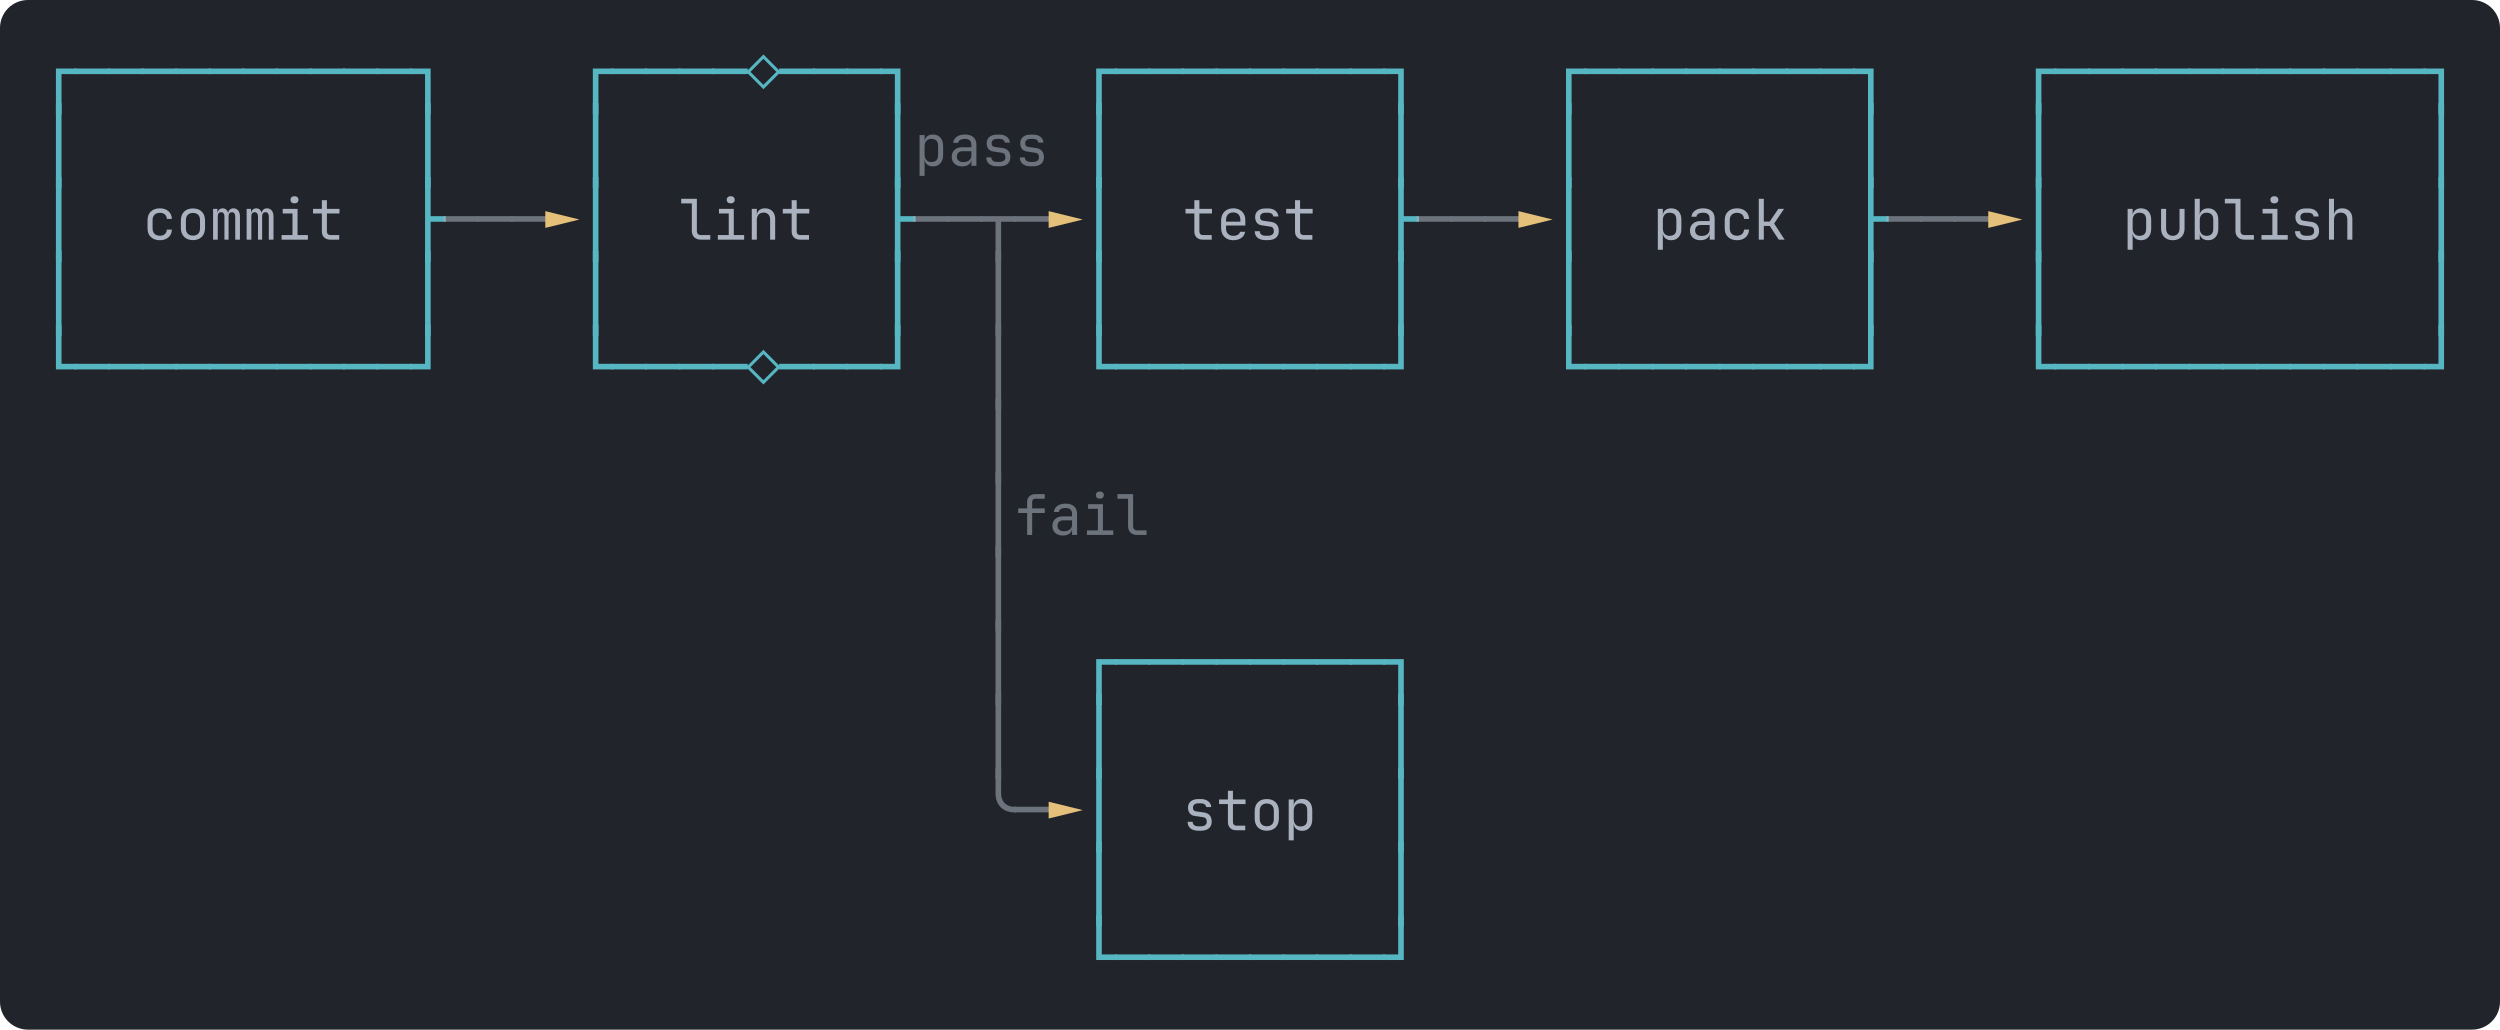
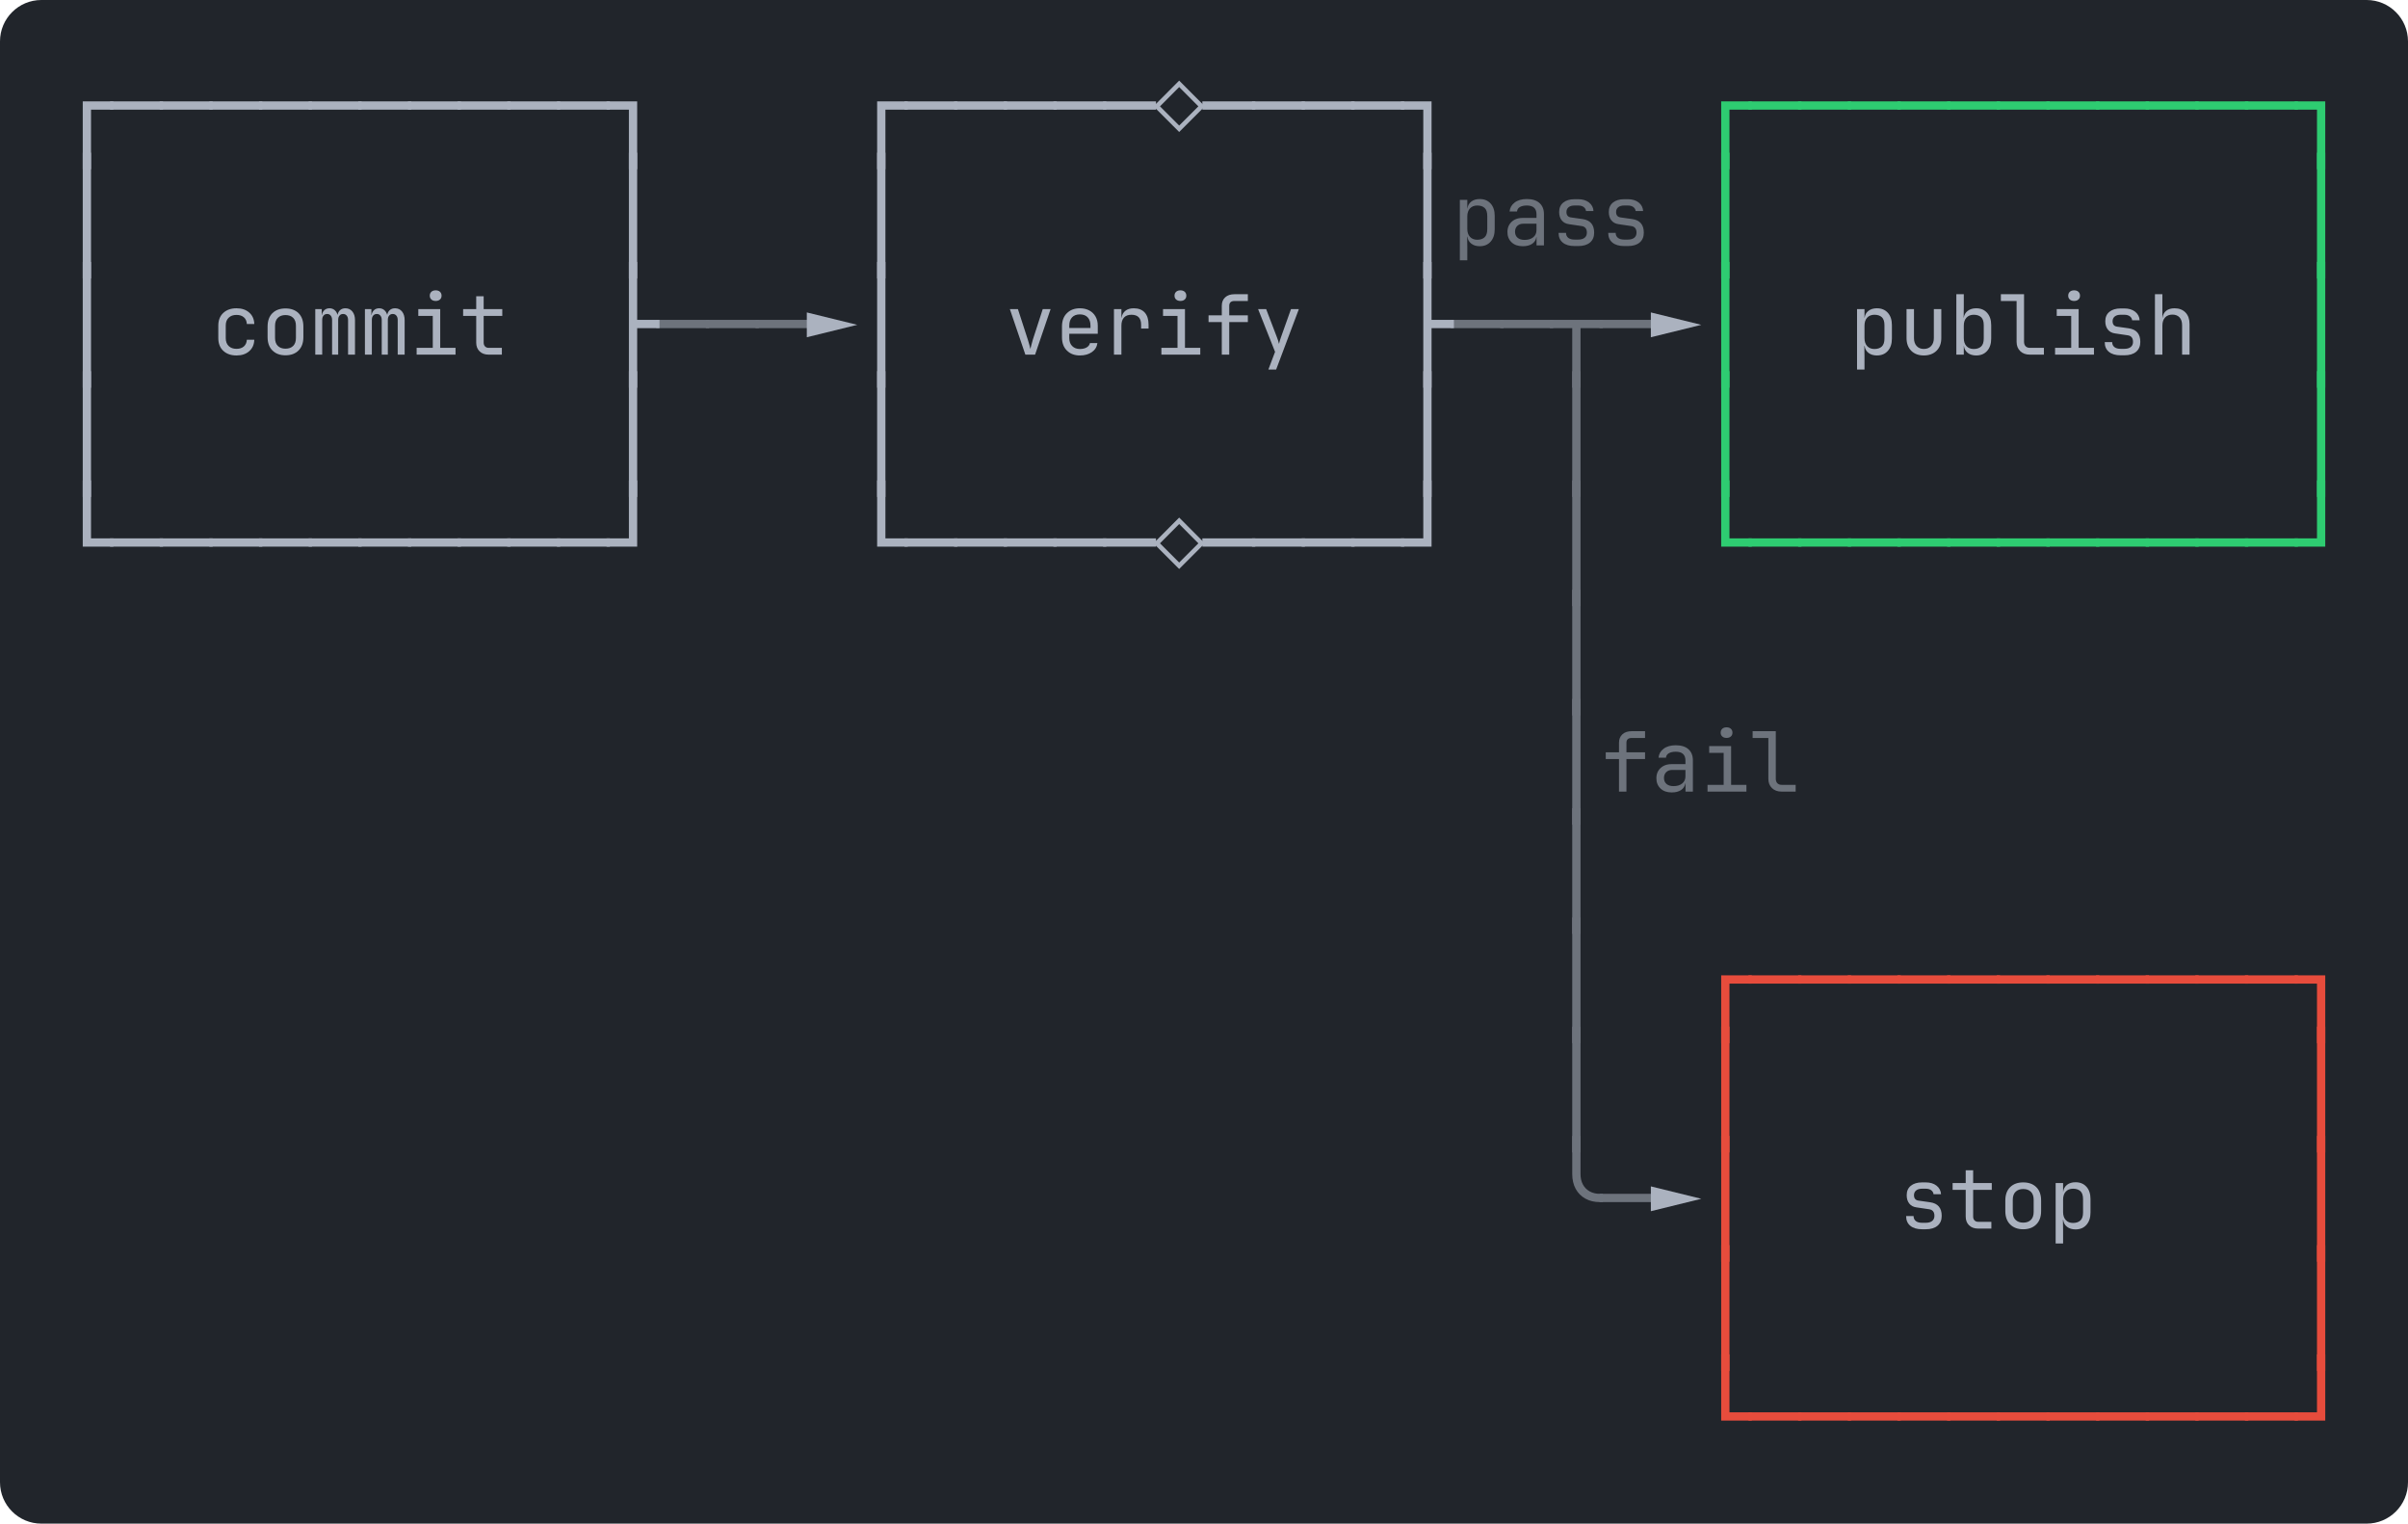
- <svg xmlns="http://www.w3.org/2000/svg" xmlns:xlink="http://www.w3.org/1999/xlink" width="715.2" height="294.56" viewBox="0 0 715.2 294.56" font-family="Apple Color Emoji, Segoe UI Emoji, Noto Color Emoji, sans-serif">
+ <svg xmlns="http://www.w3.org/2000/svg" xmlns:xlink="http://www.w3.org/1999/xlink" width="465.6" height="294.56" viewBox="0 0 465.6 294.56" font-family="Apple Color Emoji, Segoe UI Emoji, Noto Color Emoji, sans-serif">
  <defs>
    <path id="a" d="M5.6 6.4H4V-6.72H9.92v1.6H5.6" />
    <path id="b" d="M9.92-5.12H-.32v-1.6H9.92" />
    <path id="c" d="M5.6 6.4H4V-5.12H-.32v-1.6H5.6" />
    <path id="d" d="M9.76-5.76L4.8-.8-.16-5.76 4.8-10.74 9.76-5.76m-8.67 0L4.8-2.05 8.51-5.76 4.8-9.49" />
    <path id="e" d="M5.6 6.4H4V-17.92H5.6" />
    <path id="f" d="M2.91 2.88H1.47V-8.8H2.91v1.68h.02q.11-.86.75-1.35t1.63-.49q1.33 0 2.11.87.79.87.79 2.39v2.58q0 1.52-.79 2.4-.78.88-2.11.88-.99 0-1.63-.5-.64-.49-.75-1.34H2.88l.03 2V2.88M4.83-1.09q.91 0 1.43-.48.51-.48.51-1.55V-5.68q0-1.09-.51-1.56-.52-.47-1.43-.47-.88 0-1.4.56T2.91-5.6v2.4q0 .99.52 1.55t1.4.56" />
    <path id="g" d="M4.03.16Q2.67.16 1.87-.6t-.8-1.99q0-.82.37-1.43.37-.6 1.02-.95.66-.34 1.51-.34H6.69V-6q0-1.71-1.87-1.71-.84 0-1.35.3-.51.31-.54.85H1.49q.08-1.04.97-1.72.88-.68 2.36-.68 1.6 0 2.45.77.86.77.86 2.14V0H6.7V-1.6H6.67q-.13.82-.81 1.29-.69.47-1.83.47m.35-1.22q1.06 0 1.68-.51.63-.51.63-1.39V-4.19H4.13q-.71 0-1.15.42-.44.43-.44 1.13 0 .74.49 1.16t1.35.42" />
    <path id="h" d="M5.15.13h-.7Q2.98.13 2.17-.54q-.81-.66-.81-1.88H2.8q0 .61.43.96.43.34 1.22.34h.7q.8 0 1.24-.35t.44-.99q0-1.14-1.04-1.28L3.36-4.1q-.9-.12-1.39-.74-.5-.62-.5-1.62 0-1.16.79-1.81.8-.66 2.19-.66h.7q1.28 0 2.09.63.81.64.87 1.66H6.66q-.04-.46-.44-.77-.41-.3-1.07-.3h-.7q-.74 0-1.15.33-.42.34-.42.92 0 .92.85 1.05L6-5.09q2.24.32 2.24 2.63 0 1.23-.81 1.91T5.15.13" />
    <path id="i" d="M4.93.16q-1.6 0-2.56-.9-.96-.89-.96-2.46V-5.6q0-1.57.96-2.46.96-.9 2.56-.9 1.52 0 2.45.82.94.81.99 2.22H6.93q-.05-.85-.58-1.3-.53-.46-1.42-.46-.95 0-1.51.54-.57.53-.57 1.52V-3.2q0 .99.57 1.54.56.54 1.51.54.89 0 1.42-.46.53-.47.58-1.3H8.37Q8.32-1.47 7.38-.66 6.45.16 4.93.16" />
    <path id="j" d="M4.8.13Q3.22.13 2.28-.8T1.34-3.39V-5.41q0-1.68.93-2.6T4.8-8.93t2.53.92.93 2.6v2.02q0 1.66-.94 2.59T4.8.13m0-1.28q.94 0 1.48-.53t.54-1.55V-5.57q0-1.02-.54-1.55T4.8-7.65q-.93 0-1.47.53-.55.53-.55 1.55v2.34q0 1.02.55 1.55.54.53 1.47.53" />
    <path id="k" d="M2.3 0H.96V-8.8H2.21v1.17h.03q.08-.59.47-.96t1-.37q.58 0 .98.34.4.33.57.91h.02q.11-.58.5-.91.4-.34 1-.34.85 0 1.36.63.5.63.5 1.64V0H7.3V-6.7q0-.53-.26-.84-.26-.32-.7-.32t-.69.31q-.26.3-.26.83V0H4.21V-6.7q0-.53-.26-.84-.25-.32-.69-.32t-.7.31q-.26.3-.26.83" />
    <path id="l" d="M8.88 0H1.36V-1.31H4.48V-7.49H1.68V-8.8H5.92v7.49H8.88V0M5.04-10.38q-.53 0-.83-.28-.31-.27-.31-.73 0-.48.31-.76.3-.28.83-.28t.83.28q.31.28.31.76 0 .46-.31.73-.3.28-.83.28" />
    <path id="m" d="M8.24 0H5.68Q4.59 0 3.94-.63q-.66-.63-.66-1.69V-7.49H.75V-8.8H3.28v-2.48H4.72V-8.8h3.6v1.31H4.72v5.17q0 .45.26.73.27.28.7.28H8.24" />
    <path id="n" d="M5.6 6.4H4V-17.92H5.6v11.2H9.92v1.6H5.6" />
    <path id="o" d="M9.76-5.76L0-3.36v-4.8" />
-     <path id="p" d="M8.8 0H6.08Q4.91 0 4.22-.68q-.7-.68-.7-1.8v-7.89H.48v-1.31H4.96v9.2q0 .54.3.86.31.31.82.31H8.8" />
-     <path id="q" d="M2.91 0H1.47V-8.8H2.91v1.68h.02q.11-.88.72-1.36t1.61-.48q1.33 0 2.12.82.78.81.78 2.22V0H6.72V-5.66q0-1.01-.5-1.55-.51-.53-1.37-.53-.9 0-1.42.56T2.91-5.6" />
-     <path id="r" d="M5.6 6.4H4V-5.12H-.32v-1.6H9.92v1.6H5.6" />
-     <path id="s" d="M4.8.16Q3.25.16 2.3-.78q-.96-.93-.96-2.58V-5.44q0-1.65.96-2.58.95-.94 2.5-.94 1.04 0 1.82.42.77.41 1.2 1.16.44.76.44 1.78v1.57H2.75v.83q0 .98.56 1.54.56.57 1.49.57.8 0 1.32-.31t.63-.84H8.19Q8.05-1.14 7.12-.49T4.8.16M2.75-5.6v.45h4.1V-5.6q0-1.04-.54-1.61-.53-.57-1.51-.57t-1.51.57q-.54.57-.54 1.61" />
-     <path id="t" d="M2.99 0H1.55V-11.68H2.99v6.51H4.67L7.14-8.8H8.78L5.95-4.61 8.94 0H7.26L4.7-3.92H2.99" />
-     <path id="u" d="M4.78.16q-1.52 0-2.43-.9-.91-.91-.91-2.46V-8.8H2.88v5.6q0 .96.51 1.53t1.39.57q.9 0 1.42-.57T6.72-3.2V-8.8H8.16v5.6q0 1.55-.93 2.46-.93.9-2.45.9" />
-     <path id="v" d="M5.31.16q-.99 0-1.63-.49T2.93-1.68H2.91V0H1.47V-11.68H2.91v2.56l-.03 2H2.9q.12-.85.77-1.34.65-.5 1.64-.5 1.33 0 2.11.88.79.88.79 2.4V-3.1q0 1.5-.79 2.38-.78.88-2.11.88M4.83-1.09q.91 0 1.43-.48.51-.48.51-1.55V-5.68q0-1.09-.51-1.56-.52-.47-1.43-.47-.88 0-1.4.56T2.91-5.6v2.4q0 .99.52 1.55t1.4.56" />
-     <path id="w" d="M2.91 0H1.47V-11.68H2.91v4.56h.02q.11-.88.72-1.36t1.61-.48q1.33 0 2.12.82.78.81.78 2.22V0H6.72V-5.68q0-.99-.5-1.53-.51-.53-1.37-.53-.9 0-1.42.56T2.91-5.6" />
-     <path id="x" d="M9.92-5.12H4v-12.8H5.6v11.2H9.92" />
-     <path id="y" d="M5.6-5.12H-.32v-1.6H4v-11.2H5.6" />
-     <path id="z" d="M4.88 0H3.44V-6.29H.88V-7.6H3.44V-9.44q0-1.04.66-1.64.65-.6 1.8-.6H8.48v1.31H5.9q-1.02 0-1.02.93V-7.6h3.6v1.31H4.88" />
-     <path id="aa" d="M9.92-5.12H9.36q-1.62 0-2.82-.67-1.21-.67-1.88-1.9Q4-8.91 4-10.56v-7.36H5.6v7.36q0 1.17.46 2.03.47.87 1.32 1.34.84.47 1.98.47h.56" />
+     <path id="p" d="M5.74 0H3.86l-3-8.8H2.42L4.34-2.88q.17.53.3 1.02.13.48.19.76.08-.28.19-.76.12-.49.28-1.02L7.22-8.8H8.74" />
+     <path id="q" d="M4.8.16Q3.25.16 2.3-.78q-.96-.93-.96-2.58V-5.44q0-1.65.96-2.58.95-.94 2.5-.94 1.04 0 1.82.42.77.41 1.2 1.16.44.76.44 1.78v1.57H2.75v.83q0 .98.56 1.54.56.57 1.49.57.8 0 1.32-.31t.63-.84H8.19Q8.05-1.14 7.12-.49T4.8.16M2.75-5.6v.45h4.1V-5.6q0-1.04-.54-1.61-.53-.57-1.51-.57t-1.51.57q-.54.57-.54 1.61" />
+     <path id="r" d="M3.23 0H1.79V-8.8H3.23v1.68h.03q.12-.85.72-1.34.61-.5 1.64-.5 1.37 0 2.12.82.74.83.74 2.35v.75H7.04v-.75q0-1.92-1.87-1.92-.95 0-1.44.54-.5.55-.5 1.57" />
+     <path id="s" d="M4.88 0H3.44V-6.29H.88V-7.6H3.44V-9.44q0-1.04.66-1.64.65-.6 1.8-.6H8.48v1.31H5.9q-1.02 0-1.02.93V-7.6h3.6v1.31H4.88" />
+     <path id="t" d="M4.35 2.88H2.85L4.14-.54.86-8.8H2.42L4.5-3.36q.12.32.24.67.11.35.16.61.04-.26.16-.61.11-.35.22-.67L7.22-8.8H8.74" />
+     <path id="u" d="M5.6 6.4H4V-5.12H-.32v-1.6H9.92v1.6H5.6" />
+     <path id="v" d="M4.78.16q-1.52 0-2.43-.9-.91-.91-.91-2.46V-8.8H2.88v5.6q0 .96.51 1.53t1.39.57q.9 0 1.42-.57T6.72-3.2V-8.8H8.16v5.6q0 1.55-.93 2.46-.93.9-2.45.9" />
+     <path id="w" d="M5.31.16q-.99 0-1.63-.49T2.93-1.68H2.91V0H1.47V-11.68H2.91v2.56l-.03 2H2.9q.12-.85.77-1.34.65-.5 1.64-.5 1.33 0 2.11.88.79.88.79 2.4V-3.1q0 1.5-.79 2.38-.78.88-2.11.88M4.83-1.09q.91 0 1.43-.48.51-.48.51-1.55V-5.68q0-1.09-.51-1.56-.52-.47-1.43-.47-.88 0-1.4.56T2.91-5.6v2.4q0 .99.52 1.55t1.4.56" />
+     <path id="x" d="M8.8 0H6.08Q4.91 0 4.22-.68q-.7-.68-.7-1.8v-7.89H.48v-1.31H4.96v9.2q0 .54.3.86.31.31.82.31H8.8" />
+     <path id="y" d="M2.91 0H1.47V-11.68H2.91v4.56h.02q.11-.88.72-1.36t1.61-.48q1.33 0 2.12.82.78.81.78 2.22V0H6.72V-5.68q0-.99-.5-1.53-.51-.53-1.37-.53-.9 0-1.42.56T2.91-5.6" />
+     <path id="z" d="M9.92-5.12H4v-12.8H5.6v11.2H9.92" />
+     <path id="aa" d="M5.6-5.12H-.32v-1.6H4v-11.2H5.6" />
+     <path id="ab" d="M9.92-5.12H9.36q-1.62 0-2.82-.67-1.21-.67-1.88-1.9Q4-8.91 4-10.56v-7.36H5.6v7.36q0 1.17.46 2.03.47.87 1.32 1.34.84.47 1.98.47h.56" />
  </defs>
-   <rect width="715.2" height="294.56" rx="8" fill="#21252b" />
-   <g fill="#56b6c2">
+   <rect width="465.6" height="294.56" rx="8" fill="#21252b" />
+   <g fill="#abb2bf">
    <use href="#a" xlink:href="#a" x="12" y="26.32" />
    <use href="#b" xlink:href="#b" x="21.6" y="26.32" />
    <use href="#b" xlink:href="#b" x="31.2" y="26.32" />
    <use href="#b" xlink:href="#b" x="40.8" y="26.32" />
    <use href="#b" xlink:href="#b" x="50.4" y="26.32" />
    <use href="#b" xlink:href="#b" x="60" y="26.32" />
    <use href="#b" xlink:href="#b" x="69.6" y="26.32" />
    <use href="#b" xlink:href="#b" x="79.2" y="26.32" />
    <use href="#b" xlink:href="#b" x="88.8" y="26.32" />
    <use href="#b" xlink:href="#b" x="98.4" y="26.32" />
    <use href="#b" xlink:href="#b" x="108" y="26.32" />
    <use href="#c" xlink:href="#c" x="117.6" y="26.32" />
    <use href="#a" xlink:href="#a" x="165.6" y="26.32" />
    <use href="#b" xlink:href="#b" x="175.2" y="26.32" />
    <use href="#b" xlink:href="#b" x="184.8" y="26.32" />
    <use href="#b" xlink:href="#b" x="194.4" y="26.32" />
    <use href="#b" xlink:href="#b" x="204" y="26.32" />
-     <use href="#d" xlink:href="#d" x="213.6" y="26.32" />
-     <use href="#b" xlink:href="#b" x="223.2" y="26.32" />
+     <use href="#b" xlink:href="#b" x="213.6" y="26.32" />
+     <use href="#d" xlink:href="#d" x="223.2" y="26.32" />
    <use href="#b" xlink:href="#b" x="232.8" y="26.32" />
    <use href="#b" xlink:href="#b" x="242.4" y="26.32" />
-     <use href="#c" xlink:href="#c" x="252" y="26.32" />
-     <use href="#a" xlink:href="#a" x="309.6" y="26.32" />
-     <use href="#b" xlink:href="#b" x="319.2" y="26.32" />
-     <use href="#b" xlink:href="#b" x="328.8" y="26.32" />
-     <use href="#b" xlink:href="#b" x="338.4" y="26.32" />
-     <use href="#b" xlink:href="#b" x="348" y="26.32" />
-     <use href="#b" xlink:href="#b" x="357.6" y="26.32" />
-     <use href="#b" xlink:href="#b" x="367.2" y="26.32" />
-     <use href="#b" xlink:href="#b" x="376.8" y="26.32" />
-     <use href="#b" xlink:href="#b" x="386.4" y="26.32" />
-     <use href="#c" xlink:href="#c" x="396" y="26.32" />
-     <use href="#a" xlink:href="#a" x="444" y="26.32" />
-     <use href="#b" xlink:href="#b" x="453.6" y="26.32" />
-     <use href="#b" xlink:href="#b" x="463.2" y="26.32" />
-     <use href="#b" xlink:href="#b" x="472.8" y="26.32" />
-     <use href="#b" xlink:href="#b" x="482.4" y="26.32" />
-     <use href="#b" xlink:href="#b" x="492" y="26.32" />
-     <use href="#b" xlink:href="#b" x="501.6" y="26.32" />
-     <use href="#b" xlink:href="#b" x="511.2" y="26.32" />
-     <use href="#b" xlink:href="#b" x="520.8" y="26.32" />
-     <use href="#c" xlink:href="#c" x="530.4" y="26.32" />
-     <use href="#a" xlink:href="#a" x="578.4" y="26.32" />
-     <use href="#b" xlink:href="#b" x="588" y="26.32" />
-     <use href="#b" xlink:href="#b" x="597.6" y="26.32" />
-     <use href="#b" xlink:href="#b" x="607.2" y="26.32" />
-     <use href="#b" xlink:href="#b" x="616.8" y="26.32" />
-     <use href="#b" xlink:href="#b" x="626.4" y="26.32" />
-     <use href="#b" xlink:href="#b" x="636" y="26.32" />
-     <use href="#b" xlink:href="#b" x="645.6" y="26.32" />
-     <use href="#b" xlink:href="#b" x="655.2" y="26.32" />
-     <use href="#b" xlink:href="#b" x="664.8" y="26.32" />
-     <use href="#b" xlink:href="#b" x="674.4" y="26.32" />
-     <use href="#b" xlink:href="#b" x="684" y="26.32" />
-     <use href="#c" xlink:href="#c" x="693.6" y="26.32" />
+     <use href="#b" xlink:href="#b" x="252" y="26.32" />
+     <use href="#b" xlink:href="#b" x="261.6" y="26.32" />
+     <use href="#c" xlink:href="#c" x="271.2" y="26.32" />
    <use href="#e" xlink:href="#e" x="12" y="47.44" />
    <use href="#e" xlink:href="#e" x="117.6" y="47.44" />
    <use href="#e" xlink:href="#e" x="165.6" y="47.44" />
-     <use href="#e" xlink:href="#e" x="252" y="47.44" />
-     <use href="#e" xlink:href="#e" x="309.6" y="47.44" />
-     <use href="#e" xlink:href="#e" x="396" y="47.44" />
-     <use href="#e" xlink:href="#e" x="444" y="47.44" />
-     <use href="#e" xlink:href="#e" x="530.4" y="47.44" />
-     <use href="#e" xlink:href="#e" x="578.4" y="47.44" />
-     <use href="#e" xlink:href="#e" x="693.6" y="47.44" />
+     <use href="#e" xlink:href="#e" x="271.2" y="47.44" />
    <use href="#e" xlink:href="#e" x="12" y="68.56" />
+     <use href="#i" xlink:href="#i" x="40.8" y="68.56" />
+     <use href="#j" xlink:href="#j" x="50.4" y="68.56" />
+     <use href="#k" xlink:href="#k" x="60" y="68.56" />
+     <use href="#k" xlink:href="#k" x="69.6" y="68.56" />
+     <use href="#l" xlink:href="#l" x="79.2" y="68.56" />
+     <use href="#m" xlink:href="#m" x="88.8" y="68.56" />
    <use href="#n" xlink:href="#n" x="117.6" y="68.56" />
+     <use href="#o" xlink:href="#o" x="156" y="68.56" />
    <use href="#e" xlink:href="#e" x="165.6" y="68.56" />
-     <use href="#n" xlink:href="#n" x="252" y="68.56" />
-     <use href="#e" xlink:href="#e" x="309.6" y="68.56" />
-     <use href="#n" xlink:href="#n" x="396" y="68.56" />
-     <use href="#e" xlink:href="#e" x="444" y="68.56" />
-     <use href="#n" xlink:href="#n" x="530.4" y="68.56" />
-     <use href="#e" xlink:href="#e" x="578.4" y="68.56" />
-     <use href="#e" xlink:href="#e" x="693.6" y="68.56" />
+     <use href="#p" xlink:href="#p" x="194.4" y="68.56" />
+     <use href="#q" xlink:href="#q" x="204" y="68.56" />
+     <use href="#r" xlink:href="#r" x="213.6" y="68.56" />
+     <use href="#l" xlink:href="#l" x="223.2" y="68.56" />
+     <use href="#s" xlink:href="#s" x="232.8" y="68.56" />
+     <use href="#t" xlink:href="#t" x="242.4" y="68.56" />
+     <use href="#n" xlink:href="#n" x="271.2" y="68.56" />
+     <use href="#o" xlink:href="#o" x="319.2" y="68.56" />
+     <use href="#f" xlink:href="#f" x="357.6" y="68.56" />
+     <use href="#v" xlink:href="#v" x="367.2" y="68.56" />
+     <use href="#w" xlink:href="#w" x="376.8" y="68.56" />
+     <use href="#x" xlink:href="#x" x="386.4" y="68.56" />
+     <use href="#l" xlink:href="#l" x="396" y="68.56" />
+     <use href="#h" xlink:href="#h" x="405.6" y="68.56" />
+     <use href="#y" xlink:href="#y" x="415.2" y="68.56" />
    <use href="#e" xlink:href="#e" x="12" y="89.68" />
    <use href="#e" xlink:href="#e" x="117.6" y="89.68" />
    <use href="#e" xlink:href="#e" x="165.6" y="89.68" />
-     <use href="#e" xlink:href="#e" x="252" y="89.68" />
-     <use href="#e" xlink:href="#e" x="309.6" y="89.68" />
-     <use href="#e" xlink:href="#e" x="396" y="89.68" />
-     <use href="#e" xlink:href="#e" x="444" y="89.68" />
-     <use href="#e" xlink:href="#e" x="530.4" y="89.68" />
-     <use href="#e" xlink:href="#e" x="578.4" y="89.68" />
-     <use href="#e" xlink:href="#e" x="693.6" y="89.68" />
-     <use href="#x" xlink:href="#x" x="12" y="110.8" />
+     <use href="#e" xlink:href="#e" x="271.2" y="89.68" />
+     <use href="#z" xlink:href="#z" x="12" y="110.8" />
    <use href="#b" xlink:href="#b" x="21.6" y="110.8" />
    <use href="#b" xlink:href="#b" x="31.2" y="110.8" />
    <use href="#b" xlink:href="#b" x="40.8" y="110.8" />
    <use href="#b" xlink:href="#b" x="50.4" y="110.8" />
    <use href="#b" xlink:href="#b" x="60" y="110.8" />
    <use href="#b" xlink:href="#b" x="69.6" y="110.8" />
    <use href="#b" xlink:href="#b" x="79.2" y="110.8" />
    <use href="#b" xlink:href="#b" x="88.8" y="110.8" />
    <use href="#b" xlink:href="#b" x="98.4" y="110.8" />
    <use href="#b" xlink:href="#b" x="108" y="110.8" />
-     <use href="#y" xlink:href="#y" x="117.6" y="110.8" />
-     <use href="#x" xlink:href="#x" x="165.6" y="110.8" />
+     <use href="#aa" xlink:href="#aa" x="117.6" y="110.8" />
+     <use href="#z" xlink:href="#z" x="165.6" y="110.8" />
    <use href="#b" xlink:href="#b" x="175.2" y="110.8" />
    <use href="#b" xlink:href="#b" x="184.8" y="110.8" />
    <use href="#b" xlink:href="#b" x="194.4" y="110.8" />
    <use href="#b" xlink:href="#b" x="204" y="110.8" />
-     <use href="#d" xlink:href="#d" x="213.6" y="110.8" />
-     <use href="#b" xlink:href="#b" x="223.2" y="110.8" />
+     <use href="#b" xlink:href="#b" x="213.6" y="110.8" />
+     <use href="#d" xlink:href="#d" x="223.2" y="110.8" />
    <use href="#b" xlink:href="#b" x="232.8" y="110.8" />
    <use href="#b" xlink:href="#b" x="242.4" y="110.8" />
-     <use href="#y" xlink:href="#y" x="252" y="110.8" />
-     <use href="#x" xlink:href="#x" x="309.6" y="110.8" />
-     <use href="#b" xlink:href="#b" x="319.2" y="110.8" />
-     <use href="#b" xlink:href="#b" x="328.8" y="110.8" />
+     <use href="#b" xlink:href="#b" x="252" y="110.8" />
+     <use href="#b" xlink:href="#b" x="261.6" y="110.8" />
+     <use href="#aa" xlink:href="#aa" x="271.2" y="110.8" />
+     <use href="#o" xlink:href="#o" x="319.2" y="237.52" />
+     <use href="#h" xlink:href="#h" x="367.2" y="237.52" />
+     <use href="#m" xlink:href="#m" x="376.8" y="237.52" />
+     <use href="#j" xlink:href="#j" x="386.4" y="237.52" />
+     <use href="#f" xlink:href="#f" x="396" y="237.52" />
+   </g>
+   <g fill="#2ecc71">
+     <use href="#a" xlink:href="#a" x="328.8" y="26.32" />
+     <use href="#b" xlink:href="#b" x="338.4" y="26.32" />
+     <use href="#b" xlink:href="#b" x="348" y="26.32" />
+     <use href="#b" xlink:href="#b" x="357.6" y="26.32" />
+     <use href="#b" xlink:href="#b" x="367.2" y="26.32" />
+     <use href="#b" xlink:href="#b" x="376.8" y="26.32" />
+     <use href="#b" xlink:href="#b" x="386.4" y="26.32" />
+     <use href="#b" xlink:href="#b" x="396" y="26.32" />
+     <use href="#b" xlink:href="#b" x="405.6" y="26.32" />
+     <use href="#b" xlink:href="#b" x="415.2" y="26.32" />
+     <use href="#b" xlink:href="#b" x="424.8" y="26.32" />
+     <use href="#b" xlink:href="#b" x="434.4" y="26.32" />
+     <use href="#c" xlink:href="#c" x="444" y="26.32" />
+     <use href="#e" xlink:href="#e" x="328.8" y="47.44" />
+     <use href="#e" xlink:href="#e" x="444" y="47.44" />
+     <use href="#e" xlink:href="#e" x="328.8" y="68.56" />
+     <use href="#e" xlink:href="#e" x="444" y="68.56" />
+     <use href="#e" xlink:href="#e" x="328.8" y="89.68" />
+     <use href="#e" xlink:href="#e" x="444" y="89.68" />
+     <use href="#z" xlink:href="#z" x="328.8" y="110.8" />
    <use href="#b" xlink:href="#b" x="338.4" y="110.8" />
    <use href="#b" xlink:href="#b" x="348" y="110.8" />
    <use href="#b" xlink:href="#b" x="357.6" y="110.8" />
    <use href="#b" xlink:href="#b" x="367.2" y="110.8" />
    <use href="#b" xlink:href="#b" x="376.8" y="110.8" />
    <use href="#b" xlink:href="#b" x="386.4" y="110.8" />
-     <use href="#y" xlink:href="#y" x="396" y="110.8" />
-     <use href="#x" xlink:href="#x" x="444" y="110.8" />
-     <use href="#b" xlink:href="#b" x="453.6" y="110.8" />
-     <use href="#b" xlink:href="#b" x="463.2" y="110.8" />
-     <use href="#b" xlink:href="#b" x="472.8" y="110.8" />
-     <use href="#b" xlink:href="#b" x="482.4" y="110.8" />
-     <use href="#b" xlink:href="#b" x="492" y="110.8" />
-     <use href="#b" xlink:href="#b" x="501.6" y="110.8" />
-     <use href="#b" xlink:href="#b" x="511.2" y="110.8" />
-     <use href="#b" xlink:href="#b" x="520.8" y="110.8" />
-     <use href="#y" xlink:href="#y" x="530.4" y="110.8" />
-     <use href="#x" xlink:href="#x" x="578.4" y="110.8" />
-     <use href="#b" xlink:href="#b" x="588" y="110.8" />
-     <use href="#b" xlink:href="#b" x="597.6" y="110.8" />
-     <use href="#b" xlink:href="#b" x="607.2" y="110.8" />
-     <use href="#b" xlink:href="#b" x="616.8" y="110.8" />
-     <use href="#b" xlink:href="#b" x="626.4" y="110.8" />
-     <use href="#b" xlink:href="#b" x="636" y="110.8" />
-     <use href="#b" xlink:href="#b" x="645.6" y="110.8" />
-     <use href="#b" xlink:href="#b" x="655.2" y="110.8" />
-     <use href="#b" xlink:href="#b" x="664.8" y="110.8" />
-     <use href="#b" xlink:href="#b" x="674.4" y="110.8" />
-     <use href="#b" xlink:href="#b" x="684" y="110.8" />
-     <use href="#y" xlink:href="#y" x="693.6" y="110.8" />
-     <use href="#a" xlink:href="#a" x="309.6" y="195.28" />
-     <use href="#b" xlink:href="#b" x="319.2" y="195.28" />
-     <use href="#b" xlink:href="#b" x="328.8" y="195.28" />
+     <use href="#b" xlink:href="#b" x="396" y="110.8" />
+     <use href="#b" xlink:href="#b" x="405.6" y="110.8" />
+     <use href="#b" xlink:href="#b" x="415.2" y="110.8" />
+     <use href="#b" xlink:href="#b" x="424.8" y="110.8" />
+     <use href="#b" xlink:href="#b" x="434.4" y="110.8" />
+     <use href="#aa" xlink:href="#aa" x="444" y="110.8" />
+   </g>
+   <g fill="#abb2bf" opacity="0.55">
+     <use href="#f" xlink:href="#f" x="280.8" y="47.44" />
+     <use href="#g" xlink:href="#g" x="290.4" y="47.44" />
+     <use href="#h" xlink:href="#h" x="300" y="47.44" />
+     <use href="#h" xlink:href="#h" x="309.6" y="47.44" />
+     <use href="#b" xlink:href="#b" x="127.2" y="68.56" />
+     <use href="#b" xlink:href="#b" x="136.8" y="68.56" />
+     <use href="#b" xlink:href="#b" x="146.4" y="68.56" />
+     <use href="#b" xlink:href="#b" x="280.8" y="68.56" />
+     <use href="#b" xlink:href="#b" x="290.4" y="68.56" />
+     <use href="#u" xlink:href="#u" x="300" y="68.56" />
+     <use href="#b" xlink:href="#b" x="309.6" y="68.56" />
+     <use href="#e" xlink:href="#e" x="300" y="89.68" />
+     <use href="#e" xlink:href="#e" x="300" y="110.8" />
+     <use href="#e" xlink:href="#e" x="300" y="131.92" />
+     <use href="#e" xlink:href="#e" x="300" y="153.04" />
+     <use href="#s" xlink:href="#s" x="309.6" y="153.04" />
+     <use href="#g" xlink:href="#g" x="319.2" y="153.04" />
+     <use href="#l" xlink:href="#l" x="328.8" y="153.04" />
+     <use href="#x" xlink:href="#x" x="338.4" y="153.04" />
+     <use href="#e" xlink:href="#e" x="300" y="174.16" />
+     <use href="#e" xlink:href="#e" x="300" y="195.28" />
+     <use href="#e" xlink:href="#e" x="300" y="216.4" />
+     <use href="#ab" xlink:href="#ab" x="300" y="237.52" />
+     <use href="#b" xlink:href="#b" x="309.6" y="237.52" />
+   </g>
+   <g fill="#e74c3c">
+     <use href="#a" xlink:href="#a" x="328.8" y="195.28" />
    <use href="#b" xlink:href="#b" x="338.4" y="195.28" />
    <use href="#b" xlink:href="#b" x="348" y="195.28" />
    <use href="#b" xlink:href="#b" x="357.6" y="195.28" />
    <use href="#b" xlink:href="#b" x="367.2" y="195.28" />
    <use href="#b" xlink:href="#b" x="376.8" y="195.28" />
    <use href="#b" xlink:href="#b" x="386.4" y="195.28" />
-     <use href="#c" xlink:href="#c" x="396" y="195.28" />
-     <use href="#e" xlink:href="#e" x="309.6" y="216.4" />
-     <use href="#e" xlink:href="#e" x="396" y="216.4" />
-     <use href="#e" xlink:href="#e" x="309.6" y="237.52" />
-     <use href="#e" xlink:href="#e" x="396" y="237.52" />
-     <use href="#e" xlink:href="#e" x="309.6" y="258.64" />
-     <use href="#e" xlink:href="#e" x="396" y="258.64" />
-     <use href="#x" xlink:href="#x" x="309.6" y="279.76" />
-     <use href="#b" xlink:href="#b" x="319.2" y="279.76" />
-     <use href="#b" xlink:href="#b" x="328.8" y="279.76" />
+     <use href="#b" xlink:href="#b" x="396" y="195.28" />
+     <use href="#b" xlink:href="#b" x="405.6" y="195.28" />
+     <use href="#b" xlink:href="#b" x="415.2" y="195.28" />
+     <use href="#b" xlink:href="#b" x="424.8" y="195.28" />
+     <use href="#b" xlink:href="#b" x="434.4" y="195.28" />
+     <use href="#c" xlink:href="#c" x="444" y="195.28" />
+     <use href="#e" xlink:href="#e" x="328.8" y="216.4" />
+     <use href="#e" xlink:href="#e" x="444" y="216.4" />
+     <use href="#e" xlink:href="#e" x="328.8" y="237.52" />
+     <use href="#e" xlink:href="#e" x="444" y="237.52" />
+     <use href="#e" xlink:href="#e" x="328.8" y="258.64" />
+     <use href="#e" xlink:href="#e" x="444" y="258.64" />
+     <use href="#z" xlink:href="#z" x="328.8" y="279.76" />
    <use href="#b" xlink:href="#b" x="338.4" y="279.76" />
    <use href="#b" xlink:href="#b" x="348" y="279.76" />
    <use href="#b" xlink:href="#b" x="357.6" y="279.76" />
    <use href="#b" xlink:href="#b" x="367.2" y="279.76" />
    <use href="#b" xlink:href="#b" x="376.8" y="279.76" />
    <use href="#b" xlink:href="#b" x="386.4" y="279.76" />
-     <use href="#y" xlink:href="#y" x="396" y="279.76" />
-   </g>
-   <g fill="#abb2bf" opacity="0.55">
-     <use href="#f" xlink:href="#f" x="261.6" y="47.44" />
-     <use href="#g" xlink:href="#g" x="271.2" y="47.44" />
-     <use href="#h" xlink:href="#h" x="280.8" y="47.44" />
-     <use href="#h" xlink:href="#h" x="290.4" y="47.44" />
-     <use href="#b" xlink:href="#b" x="127.2" y="68.56" />
-     <use href="#b" xlink:href="#b" x="136.8" y="68.56" />
-     <use href="#b" xlink:href="#b" x="146.4" y="68.56" />
-     <use href="#b" xlink:href="#b" x="261.6" y="68.56" />
-     <use href="#b" xlink:href="#b" x="271.2" y="68.56" />
-     <use href="#r" xlink:href="#r" x="280.8" y="68.56" />
-     <use href="#b" xlink:href="#b" x="290.4" y="68.56" />
-     <use href="#b" xlink:href="#b" x="405.6" y="68.56" />
-     <use href="#b" xlink:href="#b" x="415.2" y="68.56" />
-     <use href="#b" xlink:href="#b" x="424.8" y="68.56" />
-     <use href="#b" xlink:href="#b" x="540" y="68.56" />
-     <use href="#b" xlink:href="#b" x="549.6" y="68.56" />
-     <use href="#b" xlink:href="#b" x="559.2" y="68.56" />
-     <use href="#e" xlink:href="#e" x="280.8" y="89.68" />
-     <use href="#e" xlink:href="#e" x="280.8" y="110.8" />
-     <use href="#e" xlink:href="#e" x="280.8" y="131.92" />
-     <use href="#e" xlink:href="#e" x="280.8" y="153.04" />
-     <use href="#z" xlink:href="#z" x="290.4" y="153.04" />
-     <use href="#g" xlink:href="#g" x="300" y="153.04" />
-     <use href="#l" xlink:href="#l" x="309.6" y="153.04" />
-     <use href="#p" xlink:href="#p" x="319.2" y="153.04" />
-     <use href="#e" xlink:href="#e" x="280.8" y="174.16" />
-     <use href="#e" xlink:href="#e" x="280.8" y="195.28" />
-     <use href="#e" xlink:href="#e" x="280.8" y="216.4" />
-     <use href="#aa" xlink:href="#aa" x="280.8" y="237.52" />
-     <use href="#b" xlink:href="#b" x="290.4" y="237.52" />
-   </g>
-   <g fill="#abb2bf">
-     <use href="#i" xlink:href="#i" x="40.8" y="68.56" />
-     <use href="#j" xlink:href="#j" x="50.4" y="68.56" />
-     <use href="#k" xlink:href="#k" x="60" y="68.56" />
-     <use href="#k" xlink:href="#k" x="69.6" y="68.56" />
-     <use href="#l" xlink:href="#l" x="79.2" y="68.56" />
-     <use href="#m" xlink:href="#m" x="88.8" y="68.56" />
-     <use href="#p" xlink:href="#p" x="194.4" y="68.56" />
-     <use href="#l" xlink:href="#l" x="204" y="68.56" />
-     <use href="#q" xlink:href="#q" x="213.6" y="68.56" />
-     <use href="#m" xlink:href="#m" x="223.2" y="68.56" />
-     <use href="#m" xlink:href="#m" x="338.4" y="68.56" />
-     <use href="#s" xlink:href="#s" x="348" y="68.56" />
-     <use href="#h" xlink:href="#h" x="357.6" y="68.56" />
-     <use href="#m" xlink:href="#m" x="367.2" y="68.56" />
-     <use href="#f" xlink:href="#f" x="472.8" y="68.56" />
-     <use href="#g" xlink:href="#g" x="482.4" y="68.56" />
-     <use href="#i" xlink:href="#i" x="492" y="68.56" />
-     <use href="#t" xlink:href="#t" x="501.6" y="68.56" />
-     <use href="#f" xlink:href="#f" x="607.2" y="68.56" />
-     <use href="#u" xlink:href="#u" x="616.8" y="68.56" />
-     <use href="#v" xlink:href="#v" x="626.4" y="68.56" />
-     <use href="#p" xlink:href="#p" x="636" y="68.56" />
-     <use href="#l" xlink:href="#l" x="645.6" y="68.56" />
-     <use href="#h" xlink:href="#h" x="655.2" y="68.56" />
-     <use href="#w" xlink:href="#w" x="664.8" y="68.56" />
-     <use href="#h" xlink:href="#h" x="338.4" y="237.52" />
-     <use href="#m" xlink:href="#m" x="348" y="237.52" />
-     <use href="#j" xlink:href="#j" x="357.6" y="237.52" />
-     <use href="#f" xlink:href="#f" x="367.2" y="237.52" />
-   </g>
-   <g fill="#e5c07b">
-     <use href="#o" xlink:href="#o" x="156" y="68.56" />
-     <use href="#o" xlink:href="#o" x="300" y="68.56" />
-     <use href="#o" xlink:href="#o" x="434.4" y="68.56" />
-     <use href="#o" xlink:href="#o" x="568.8" y="68.56" />
-     <use href="#o" xlink:href="#o" x="300" y="237.52" />
+     <use href="#b" xlink:href="#b" x="396" y="279.76" />
+     <use href="#b" xlink:href="#b" x="405.6" y="279.76" />
+     <use href="#b" xlink:href="#b" x="415.2" y="279.76" />
+     <use href="#b" xlink:href="#b" x="424.8" y="279.76" />
+     <use href="#b" xlink:href="#b" x="434.4" y="279.76" />
+     <use href="#aa" xlink:href="#aa" x="444" y="279.76" />
  </g>
</svg>
